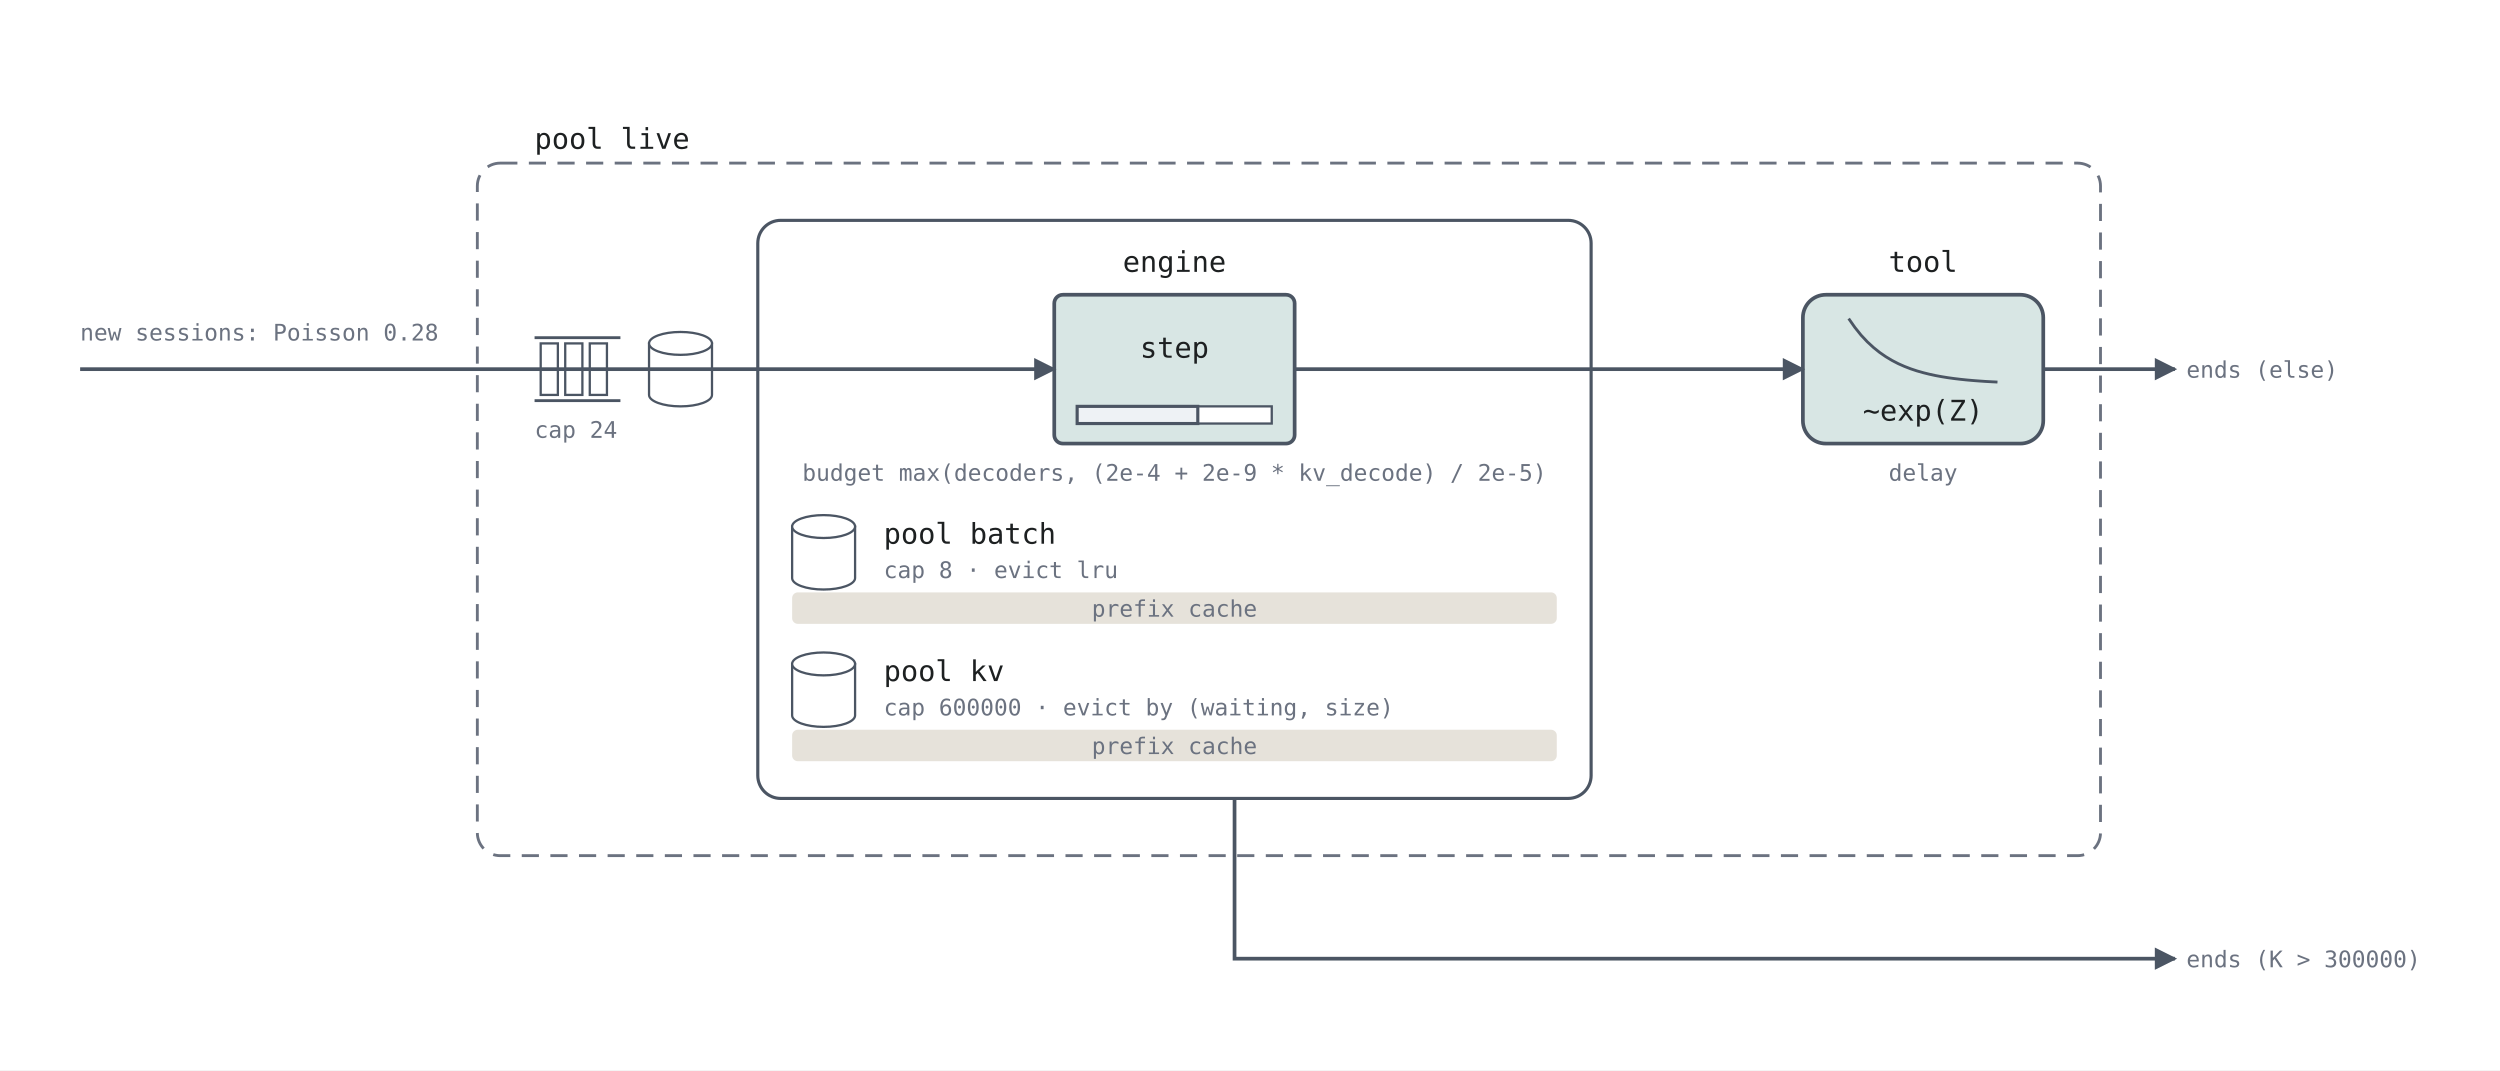
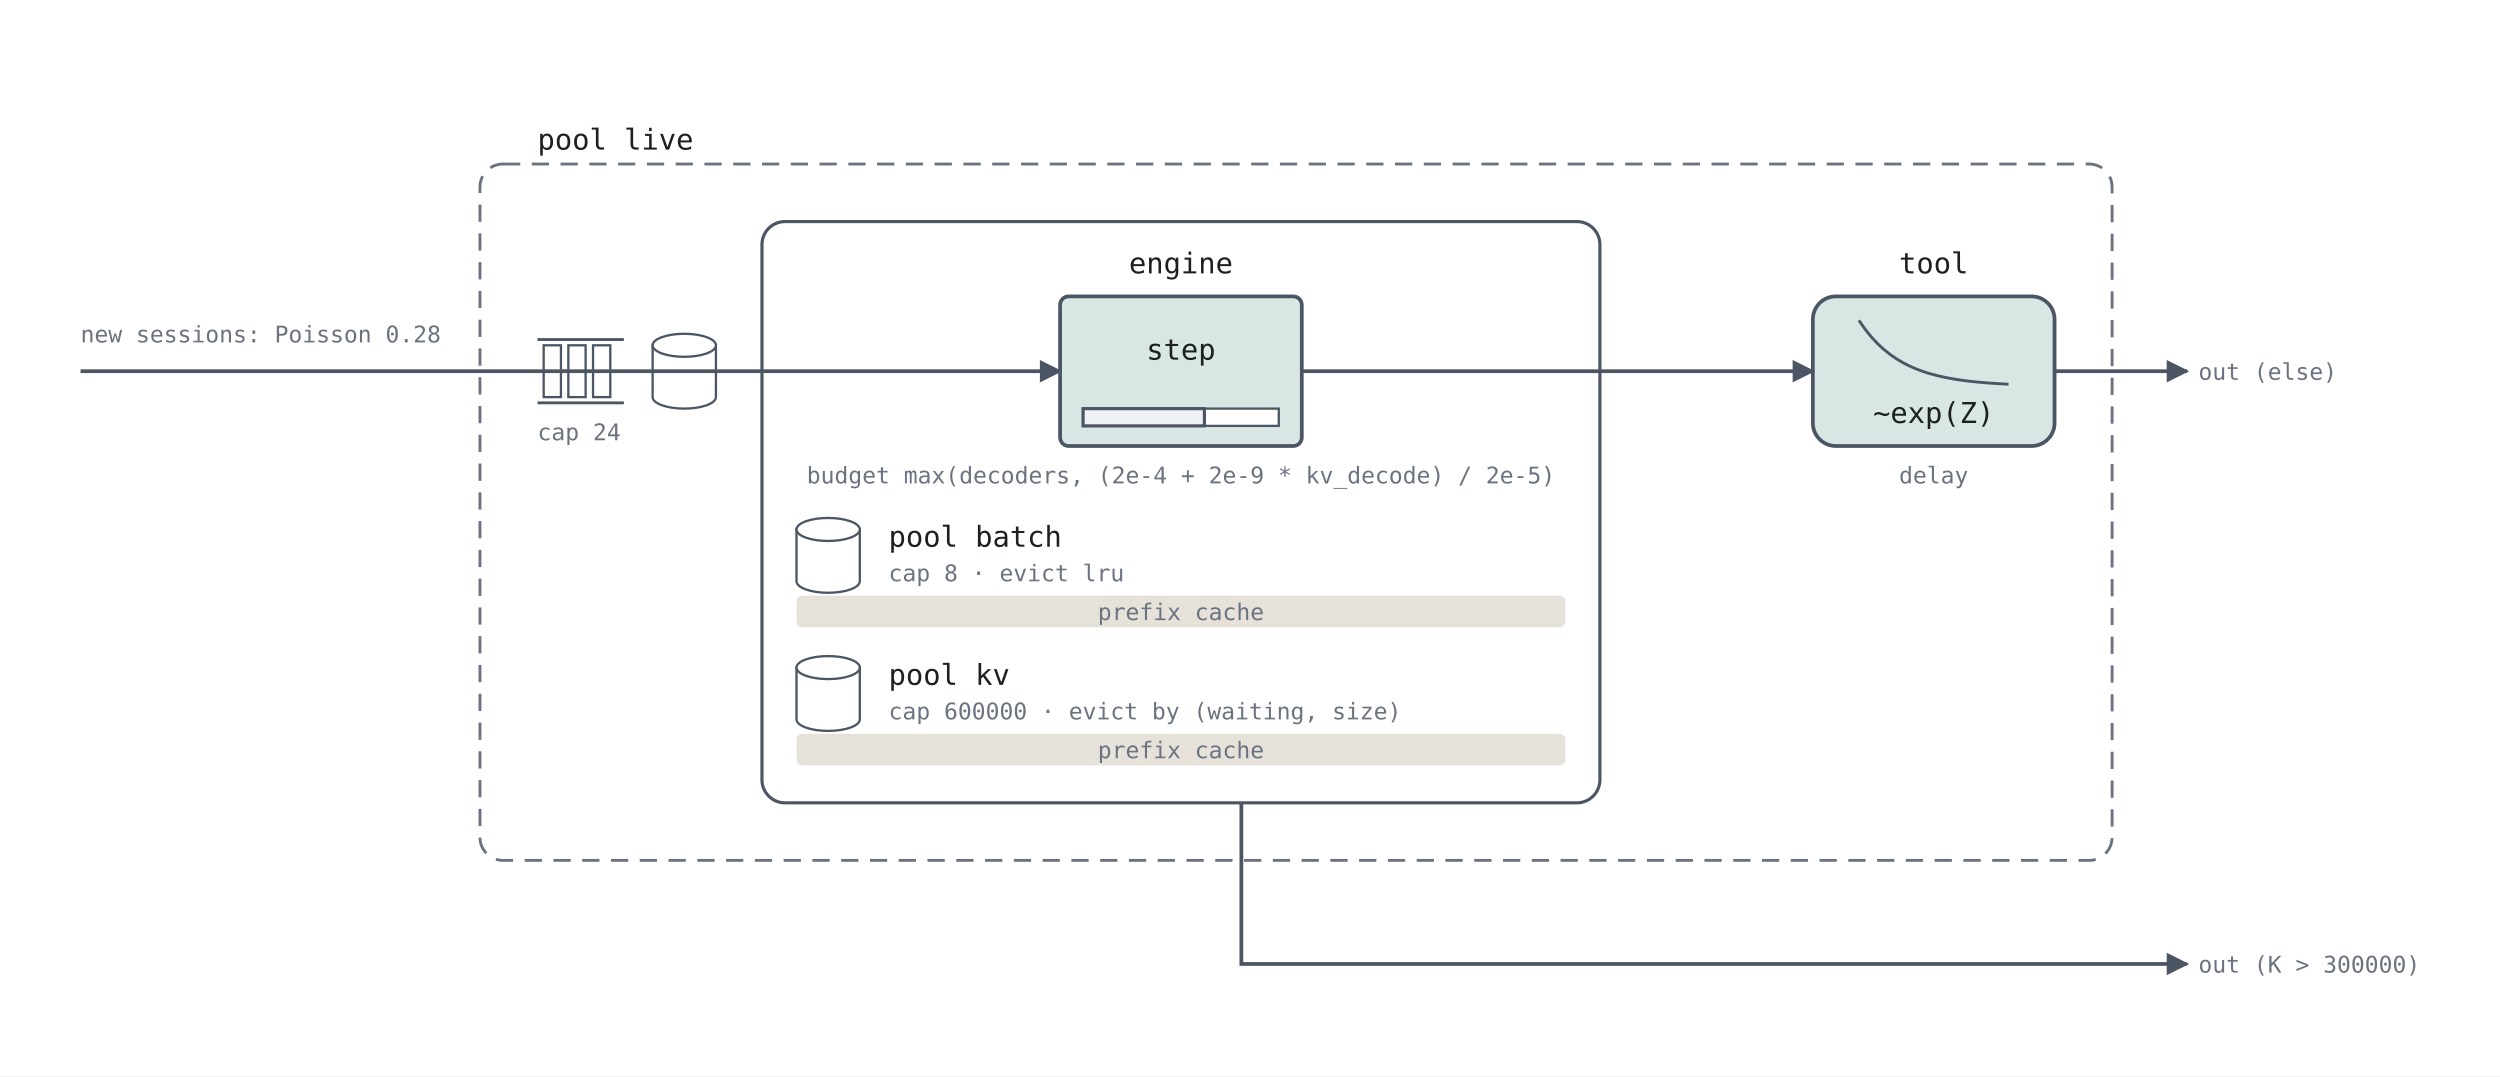
- <svg xmlns="http://www.w3.org/2000/svg" width="873.6" height="374" viewBox="0 0 873.6 374" role="img">
+ <svg xmlns="http://www.w3.org/2000/svg" width="868.8" height="374" viewBox="0 0 868.8 374" role="img">
  <style>
  text { font-family: ui-monospace, "SF Mono", Menlo, Consolas, monospace; }
  @media (prefers-color-scheme: dark) {
    text { fill: #e8e6e3; } text.dim { fill: #9aa4b2; }
    .bg { fill:#14171a }
    .solid { fill:#232a31;stroke:#b6bfcc }
    .cached { fill:#33302a }
    .instance { fill:#1a1f24;stroke:#b6bfcc }
    .frame { stroke:#b6bfcc }
    .enclosure { stroke:#9aa4b2 }
    .station { fill:#26403d;stroke:#b6bfcc }
    .cell { fill:#14171a;stroke:#b6bfcc }
    .rail { stroke:#b6bfcc }
    .flow { stroke:#b6bfcc }
    .back { stroke:#b6bfcc }
    .relation { stroke:#9aa4b2 }
  }
</style>
  <defs>
    <marker id="a" viewBox="0 0 10 10" refX="9" refY="5" markerWidth="6" markerHeight="6" orient="auto-start-reverse">
      <path d="M0 0 L10 5 L0 10 z" fill="context-stroke" />
    </marker>
  </defs>
-   <rect class="bg" fill="#ffffff" x="0" y="0" width="873.6" height="374" />
+   <rect class="bg" fill="#ffffff" x="0" y="0" width="868.8" height="374" />
  <rect class="enclosure" fill="none" stroke="#6b7280" stroke-width="1" stroke-dasharray="6 4" x="166.8" y="57" width="567.2" height="242" rx="8" />
  <text x="186.8" y="52" text-anchor="start" font-size="10" fill="#1d2021">pool live</text>
  <path class="rail" fill="none" stroke="#4b5563" stroke-width="1" d="M186.8 118 L216.8 118 M186.8 140 L216.8 140" />
  <rect class="cell" fill="#ffffff" stroke="#4b5563" stroke-width=".8" x="188.94" y="120" width="6" height="18" />
  <rect class="cell" fill="#ffffff" stroke="#4b5563" stroke-width=".8" x="197.51" y="120" width="6" height="18" />
  <rect class="cell" fill="#ffffff" stroke="#4b5563" stroke-width=".8" x="206.09" y="120" width="6" height="18" />
  <path class="cell" fill="#ffffff" stroke="#4b5563" stroke-width=".8" d="M 226.8 120 L 226.8 138 A 11 4 0 0 0 248.8 138 L 248.8 120 Z" />
  <ellipse class="cell" fill="#ffffff" stroke="#4b5563" stroke-width=".8" cx="237.8" cy="120" rx="11" ry="4" />
  <text x="186.8" y="153" text-anchor="start" font-size="8" fill="#6b7280" class="dim">cap 24</text>
  <rect class="frame" fill="none" stroke="#4b5563" stroke-width="1.1" x="264.8" y="77" width="291.2" height="202" rx="8" />
  <path class="cell" fill="#ffffff" stroke="#4b5563" stroke-width=".8" d="M 276.8 184 L 276.8 202 A 11 4 0 0 0 298.8 202 L 298.8 184 Z" />
  <ellipse class="cell" fill="#ffffff" stroke="#4b5563" stroke-width=".8" cx="287.8" cy="184" rx="11" ry="4" />
  <text x="308.8" y="190" text-anchor="start" font-size="10" fill="#1d2021">pool batch</text>
  <text x="308.8" y="202" text-anchor="start" font-size="8" fill="#6b7280" class="dim">cap 8 · evict lru</text>
  <rect class="cached" fill="#e6e2da" stroke="none" x="276.8" y="207" width="267.2" height="11" rx="2" />
  <text x="410.4" y="215.5" text-anchor="middle" font-size="8" fill="#6b7280" class="dim">prefix cache</text>
  <path class="cell" fill="#ffffff" stroke="#4b5563" stroke-width=".8" d="M 276.8 232 L 276.8 250 A 11 4 0 0 0 298.8 250 L 298.8 232 Z" />
  <ellipse class="cell" fill="#ffffff" stroke="#4b5563" stroke-width=".8" cx="287.8" cy="232" rx="11" ry="4" />
  <text x="308.8" y="238" text-anchor="start" font-size="10" fill="#1d2021">pool kv</text>
  <text x="308.8" y="250" text-anchor="start" font-size="8" fill="#6b7280" class="dim">cap 600000 · evict by (waiting, size)</text>
  <rect class="cached" fill="#e6e2da" stroke="none" x="276.8" y="255" width="267.2" height="11" rx="2" />
  <text x="410.4" y="263.5" text-anchor="middle" font-size="8" fill="#6b7280" class="dim">prefix cache</text>
  <rect class="station" fill="#d8e6e4" stroke="#4b5563" stroke-width="1.3" x="368.4" y="103" width="84" height="52" rx="3" />
  <rect class="cell" fill="#ffffff" stroke="#4b5563" stroke-width=".8" x="376.4" y="142" width="68" height="6" />
  <rect class="solid" fill="#eef2f5" stroke="#4b5563" stroke-width="1.1" x="376.4" y="142" width="42.16" height="6" />
  <text x="410.4" y="125" text-anchor="middle" font-size="10" fill="#1d2021">step</text>
  <text x="410.4" y="95" text-anchor="middle" font-size="10" fill="#1d2021">engine</text>
  <text x="410.4" y="168" text-anchor="middle" font-size="8" fill="#6b7280" class="dim">budget max(decoders, (2e-4 + 2e-9 * kv_decode) / 2e-5)</text>
  <rect class="station" fill="#d8e6e4" stroke="#4b5563" stroke-width="1.3" x="630" y="103" width="84" height="52" rx="8" />
  <path class="rail" fill="none" stroke="#4b5563" stroke-width="1" d="M 646 111.32 L 648.17 114.42 L 650.33 117.11 L 652.5 119.43 L 654.67 121.43 L 656.83 123.16 L 659 124.66 L 661.17 125.96 L 663.33 127.08 L 665.5 128.04 L 667.67 128.88 L 669.83 129.6 L 672 130.22 L 674.17 130.76 L 676.33 131.23 L 678.5 131.63 L 680.67 131.98 L 682.83 132.28 L 685 132.54 L 687.17 132.77 L 689.33 132.96 L 691.5 133.13 L 693.67 133.28 L 695.83 133.4 L 698 133.51" />
  <text x="672" y="147" text-anchor="middle" font-size="10" fill="#1d2021">~exp(Z)</text>
  <text x="672" y="95" text-anchor="middle" font-size="10" fill="#1d2021">tool</text>
  <text x="672" y="168" text-anchor="middle" font-size="8" fill="#6b7280" class="dim">delay</text>
  <path class="flow" fill="none" stroke="#4b5563" stroke-width="1.3" d="M28 129 L368.4 129" marker-end="url(#a)" />
  <text x="28" y="119" text-anchor="start" font-size="8" fill="#6b7280" class="dim">new sessions: Poisson 0.28</text>
  <path class="flow" fill="none" stroke="#4b5563" stroke-width="1.3" d="M431.4 279 L431.4 335 L760 335" marker-end="url(#a)" />
-   <text x="764" y="338" text-anchor="start" font-size="8" fill="#6b7280" class="dim">ends (K &gt; 300000)</text>
+   <text x="764" y="338" text-anchor="start" font-size="8" fill="#6b7280" class="dim">out (K &gt; 300000)</text>
  <path class="flow" fill="none" stroke="#4b5563" stroke-width="1.3" d="M452.4 129 L630 129" marker-end="url(#a)" />
  <path class="flow" fill="none" stroke="#4b5563" stroke-width="1.3" d="M714 129 L760 129" marker-end="url(#a)" />
-   <text x="764" y="132" text-anchor="start" font-size="8" fill="#6b7280" class="dim">ends (else)</text>
+   <text x="764" y="132" text-anchor="start" font-size="8" fill="#6b7280" class="dim">out (else)</text>
</svg>
